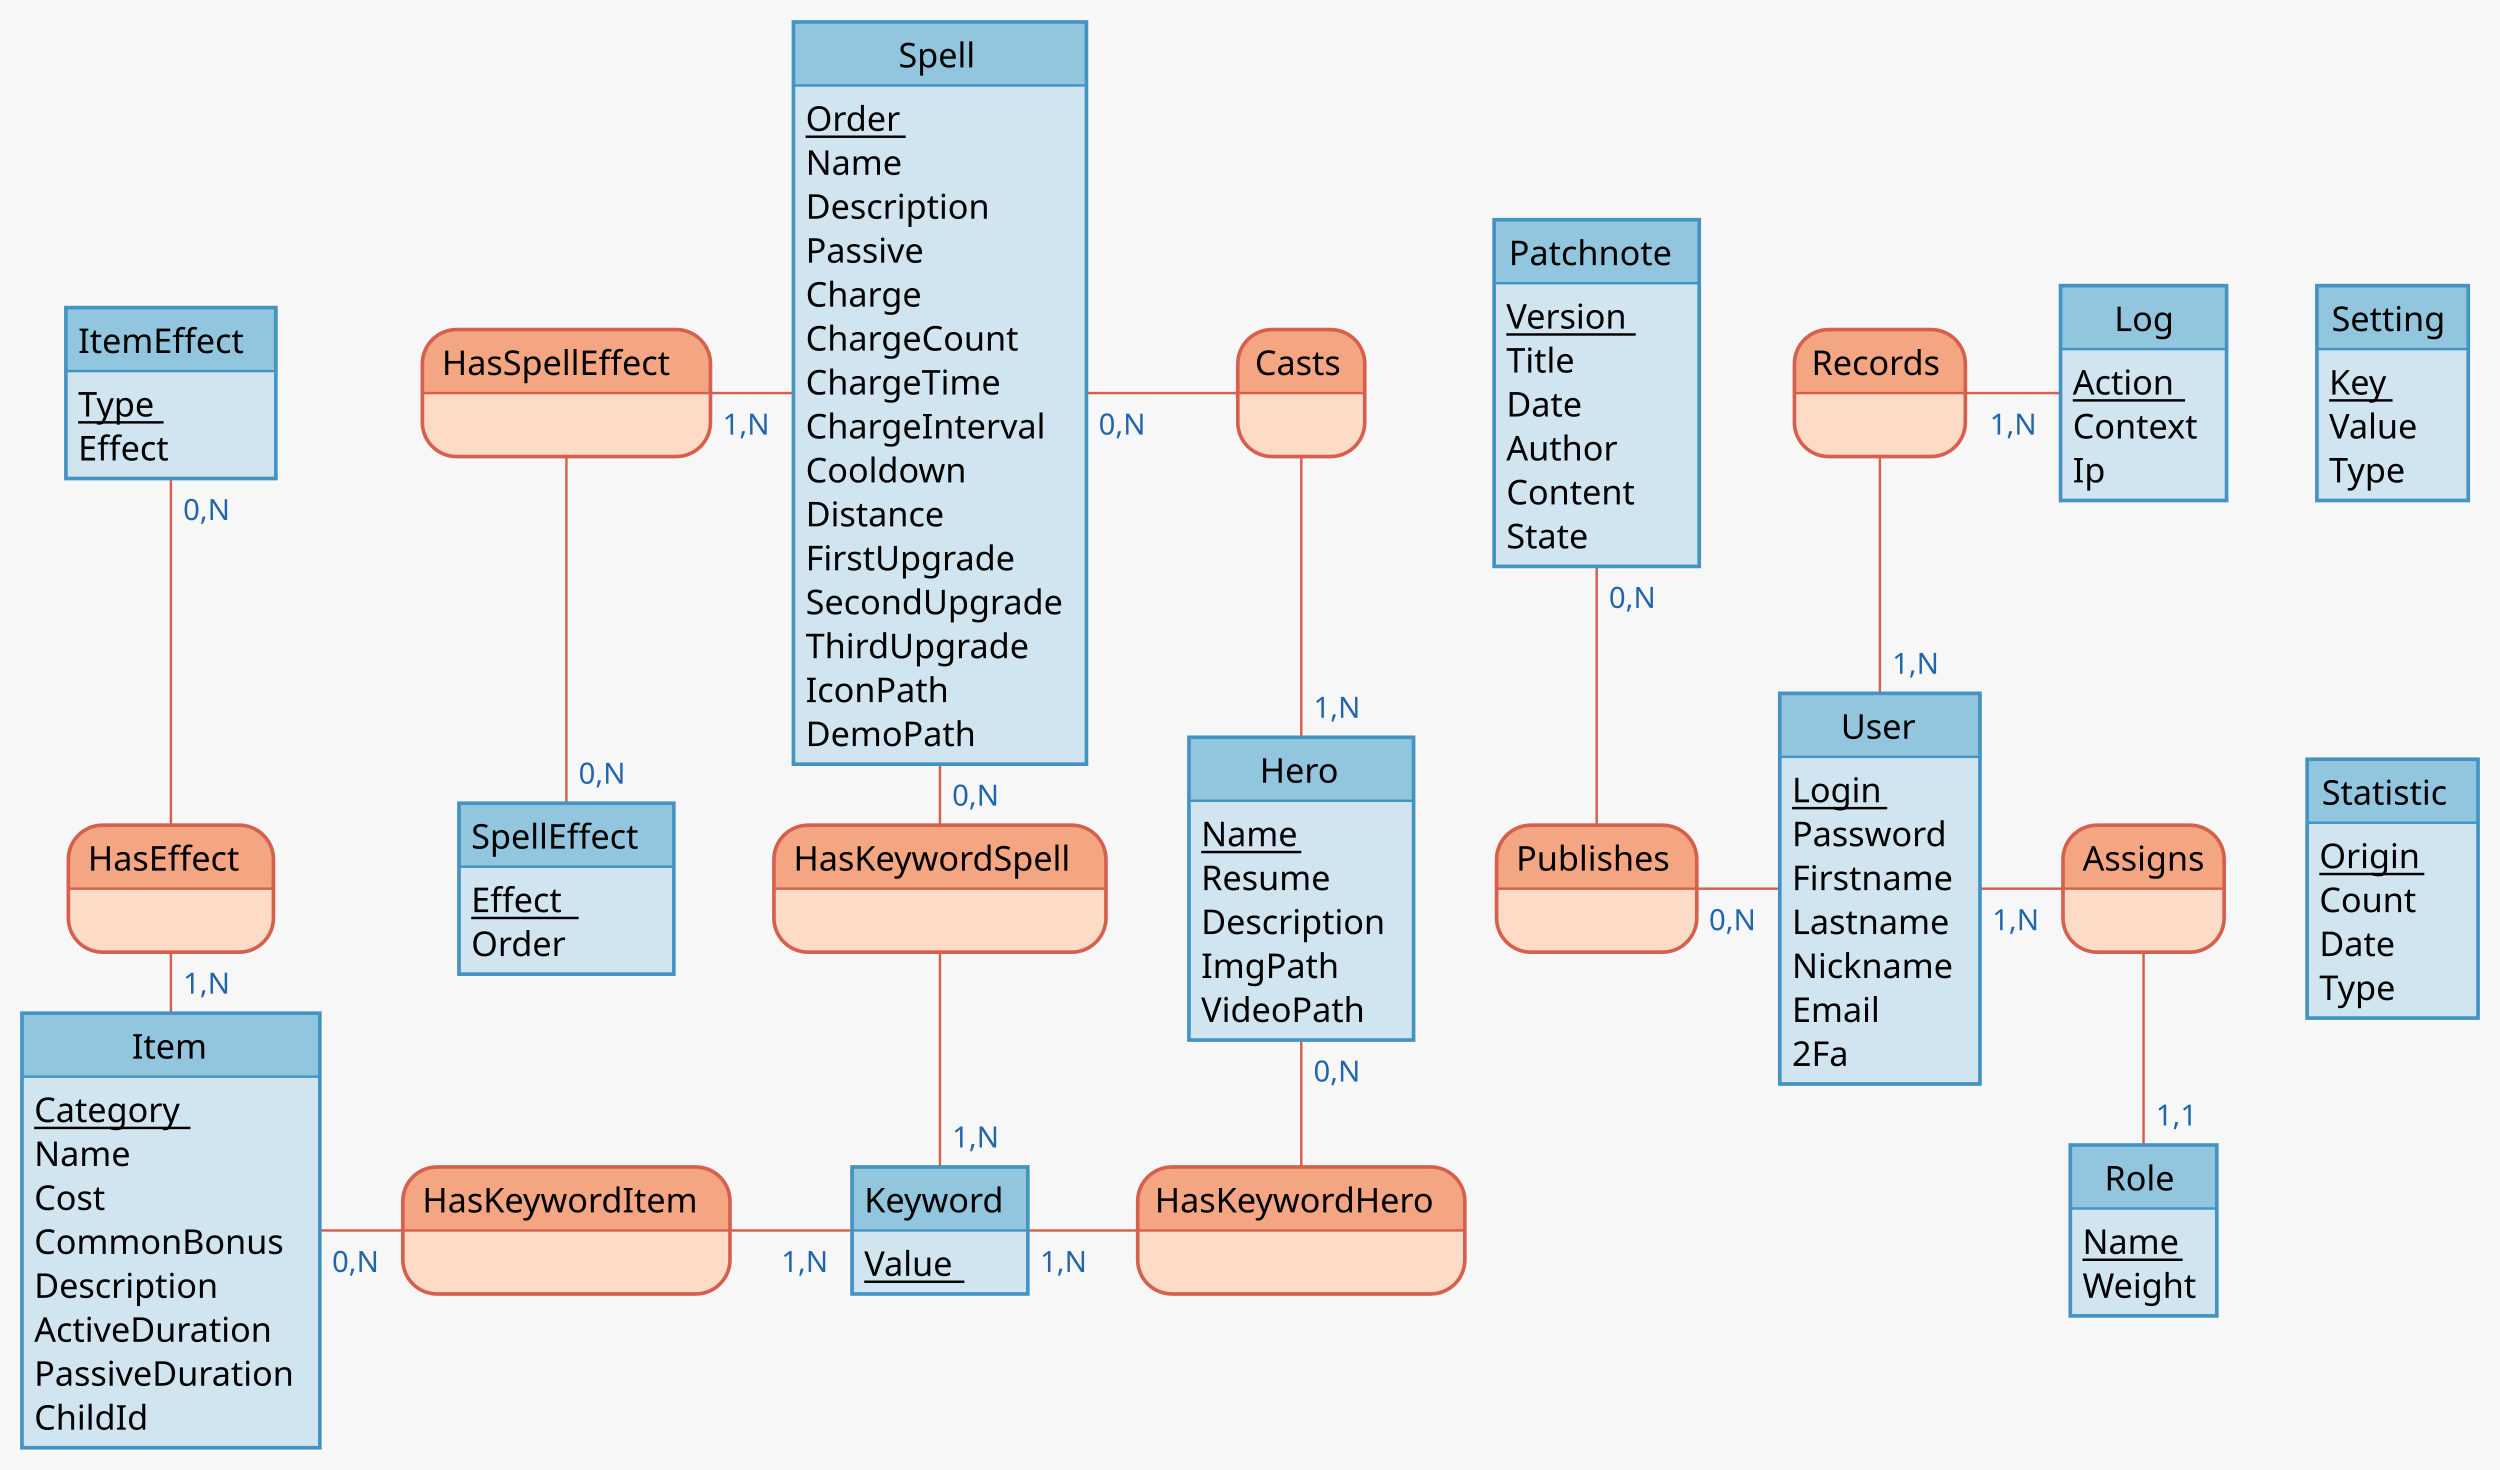
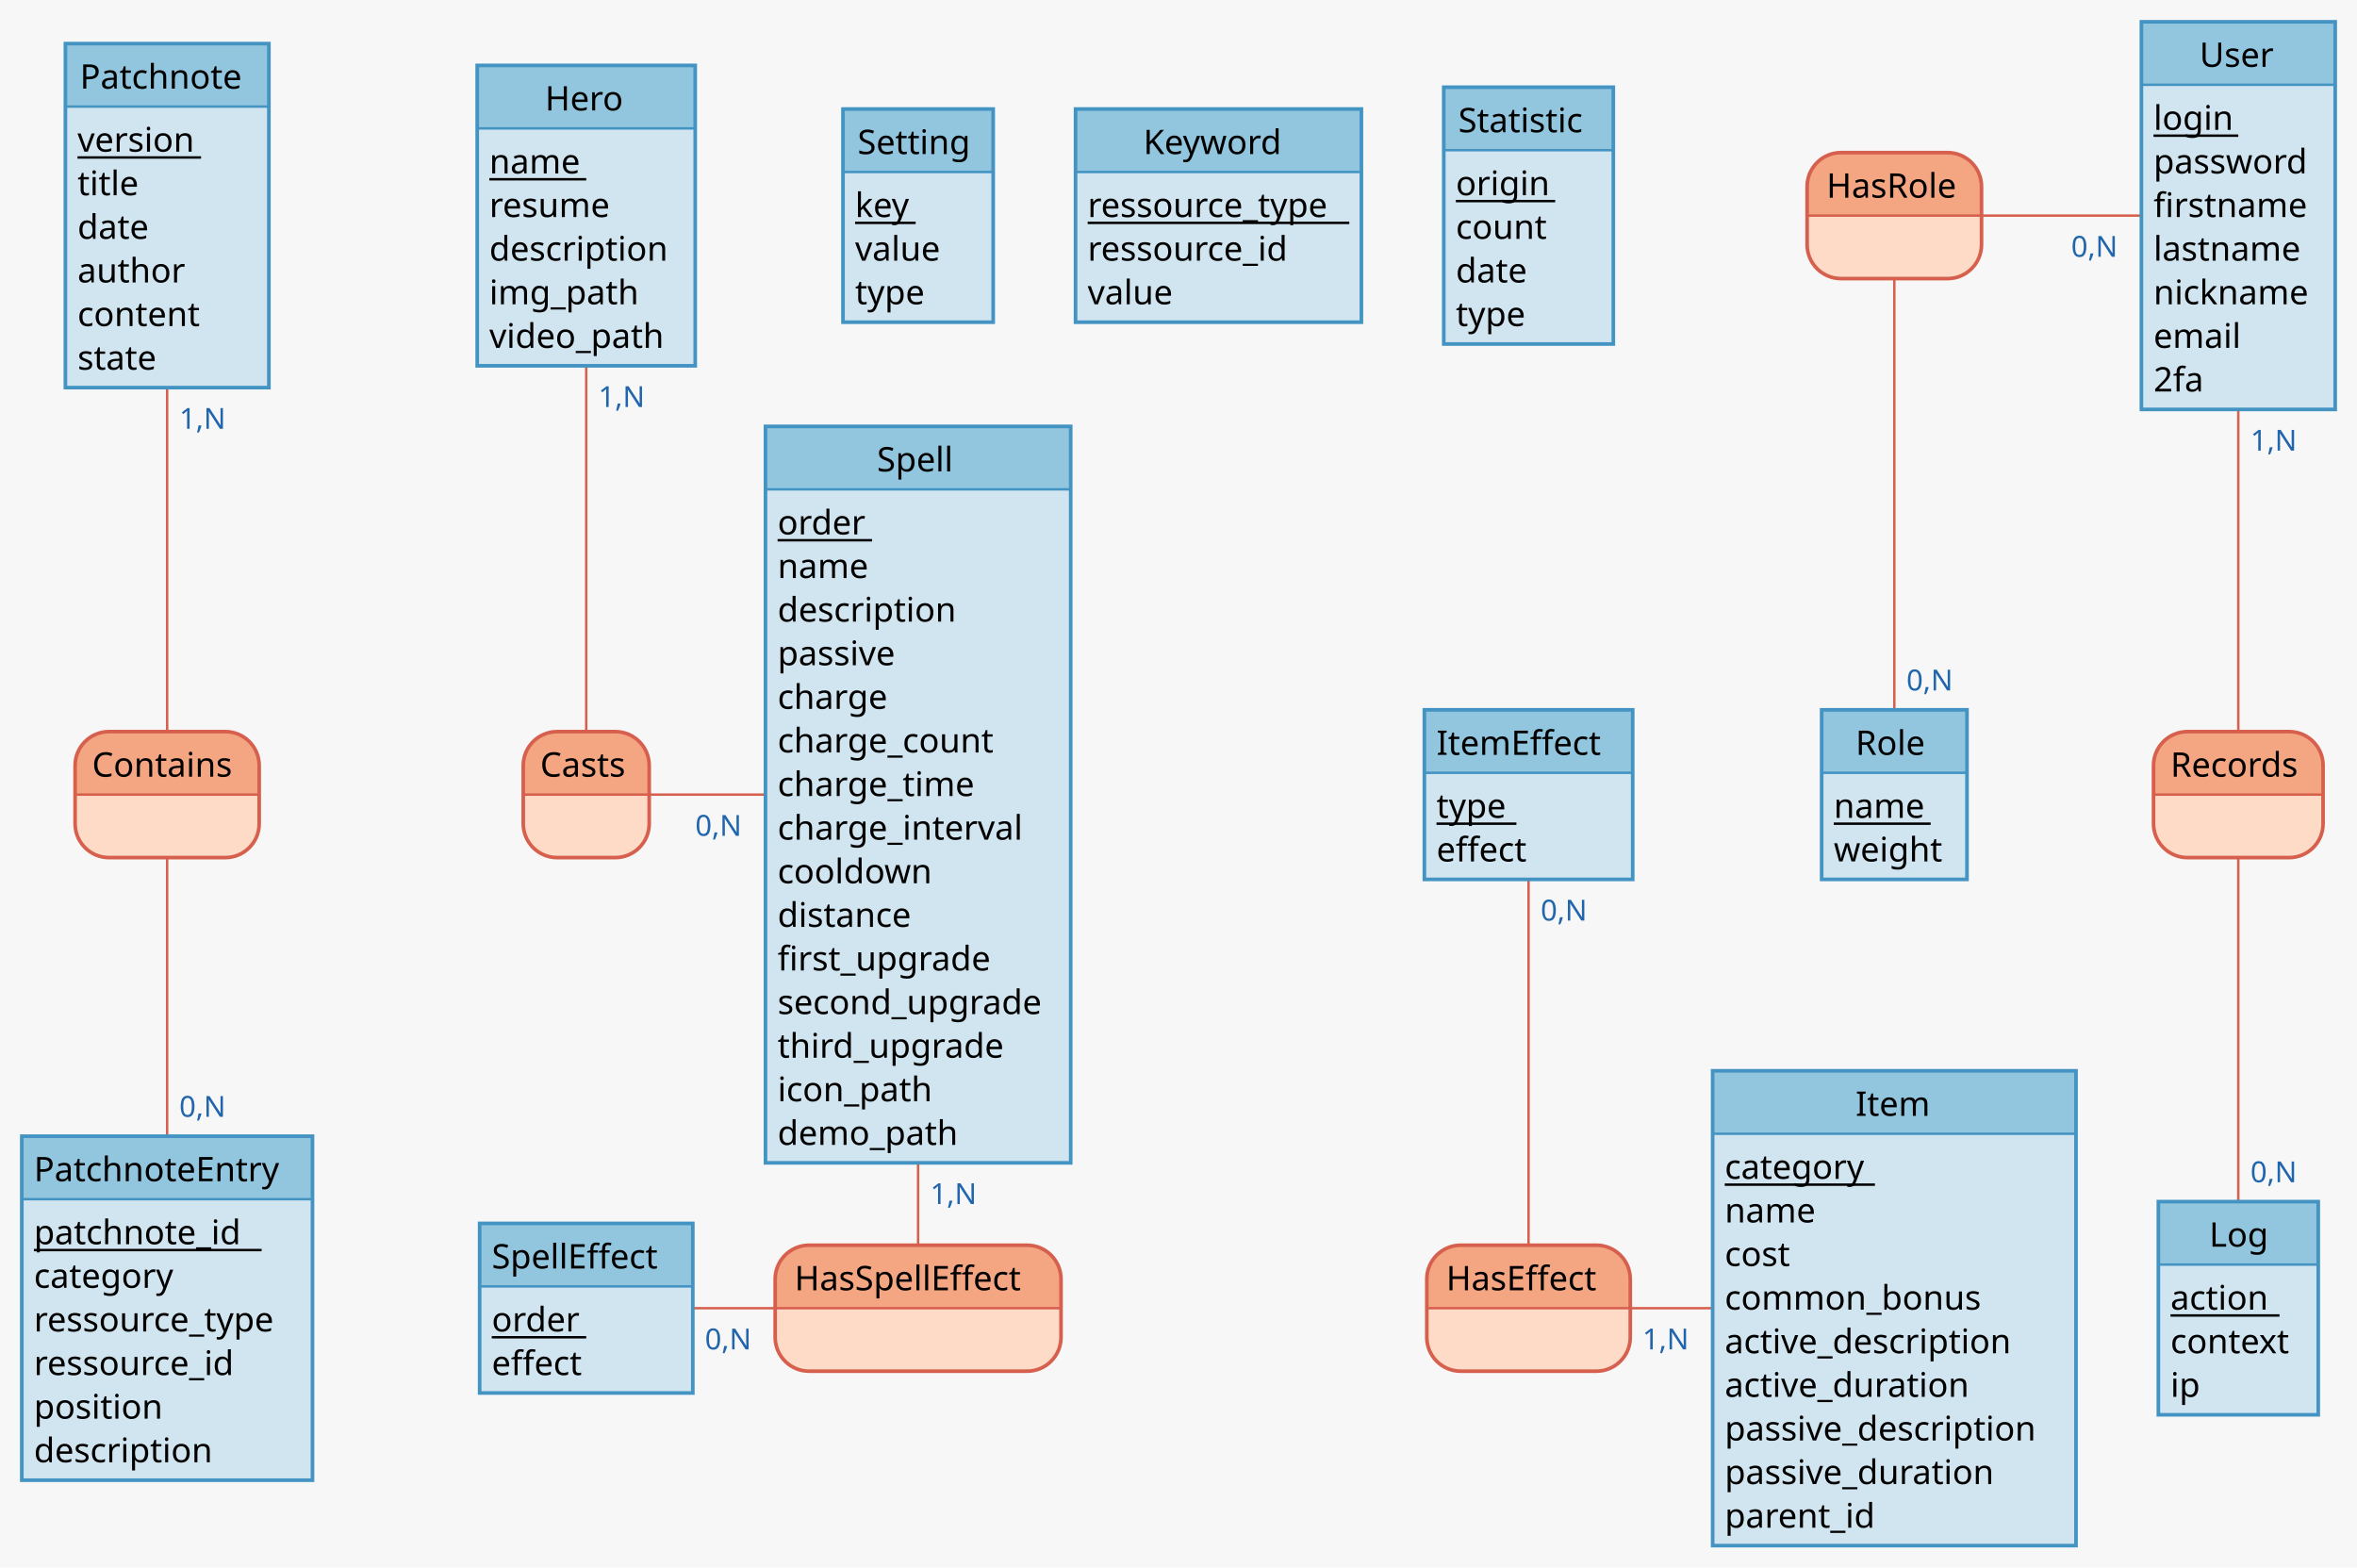
- <svg xmlns="http://www.w3.org/2000/svg" width="1024" height="602" viewBox="0 0 1024 602">
-   <rect x="0" y="0" width="1024" height="602" fill="#f7f7f7" stroke="none" stroke-width="0" />
-   <g>
-     <line x1="385" y1="161" x2="232" y2="161" stroke="#d6604d" stroke-width="1" />
-     <line x1="232" y1="364" x2="232" y2="161" stroke="#d6604d" stroke-width="1" />
-     <g>
-       <path d="M277 135 a14 14 90 0 1 14 14 V161 h-118 V149 a14 14 90 0 1 14 -14" fill="#f4a582" stroke="#f4a582" stroke-width="0" />
-       <path d="M291 161 v12 a14 14 90 0 1 -14 14 H187 a14 14 90 0 1 -14 -14 V161 H118" fill="#fddbc7" stroke="#fddbc7" stroke-width="0" />
-       <rect x="173" y="135" width="118" height="52" fill="none" rx="14" stroke="#d6604d" stroke-width="1.5" />
-       <line x1="173" y1="161" x2="291" y2="161" stroke="#d6604d" stroke-width="1" />
-       <text x="181" y="153.6" fill="#000000" font-family="Trebuchet MS" font-size="14">HasSpellEffect</text>
-     </g>
-     <text x="296" y="178" fill="#2166ac" font-family="Verdana" font-size="12">1,N</text>
-     <text x="237" y="321" fill="#2166ac" font-family="Verdana" font-size="12">0,N</text>
-   </g>
-   <g>
-     <line x1="533" y1="364" x2="533" y2="161" stroke="#d6604d" stroke-width="1" />
-     <line x1="385" y1="161" x2="533" y2="161" stroke="#d6604d" stroke-width="1" />
-     <g>
-       <path d="M545 135 a14 14 90 0 1 14 14 V161 h-52 V149 a14 14 90 0 1 14 -14" fill="#f4a582" stroke="#f4a582" stroke-width="0" />
-       <path d="M559 161 v12 a14 14 90 0 1 -14 14 H521 a14 14 90 0 1 -14 -14 V161 H52" fill="#fddbc7" stroke="#fddbc7" stroke-width="0" />
-       <rect x="507" y="135" width="52" height="52" fill="none" rx="14" stroke="#d6604d" stroke-width="1.5" />
-       <line x1="507" y1="161" x2="559" y2="161" stroke="#d6604d" stroke-width="1" />
-       <text x="514" y="153.6" fill="#000000" font-family="Trebuchet MS" font-size="14">Casts</text>
-     </g>
-     <text x="538" y="294" fill="#2166ac" font-family="Verdana" font-size="12">1,N</text>
-     <text x="450" y="178" fill="#2166ac" font-family="Verdana" font-size="12">0,N</text>
-   </g>
-   <g>
-     <line x1="770" y1="364" x2="770" y2="161" stroke="#d6604d" stroke-width="1" />
-     <line x1="878" y1="161" x2="770" y2="161" stroke="#d6604d" stroke-width="1" />
-     <g>
-       <path d="M791 135 a14 14 90 0 1 14 14 V161 h-70 V149 a14 14 90 0 1 14 -14" fill="#f4a582" stroke="#f4a582" stroke-width="0" />
-       <path d="M805 161 v12 a14 14 90 0 1 -14 14 H749 a14 14 90 0 1 -14 -14 V161 H70" fill="#fddbc7" stroke="#fddbc7" stroke-width="0" />
-       <rect x="735" y="135" width="70" height="52" fill="none" rx="14" stroke="#d6604d" stroke-width="1.5" />
-       <line x1="735" y1="161" x2="805" y2="161" stroke="#d6604d" stroke-width="1" />
-       <text x="742" y="153.6" fill="#000000" font-family="Trebuchet MS" font-size="14">Records</text>
-     </g>
-     <text x="775" y="276" fill="#2166ac" font-family="Verdana" font-size="12">1,N</text>
-     <text x="815" y="178" fill="#2166ac" font-family="Verdana" font-size="12">1,N</text>
-   </g>
-   <g>
-     <line x1="70" y1="504" x2="70" y2="364" stroke="#d6604d" stroke-width="1" />
-     <line x1="70" y1="161" x2="70" y2="364" stroke="#d6604d" stroke-width="1" />
-     <g>
-       <path d="M98 338 a14 14 90 0 1 14 14 V364 h-84 V352 a14 14 90 0 1 14 -14" fill="#f4a582" stroke="#f4a582" stroke-width="0" />
-       <path d="M112 364 v12 a14 14 90 0 1 -14 14 H42 a14 14 90 0 1 -14 -14 V364 H84" fill="#fddbc7" stroke="#fddbc7" stroke-width="0" />
-       <rect x="28" y="338" width="84" height="52" fill="none" rx="14" stroke="#d6604d" stroke-width="1.5" />
-       <line x1="28" y1="364" x2="112" y2="364" stroke="#d6604d" stroke-width="1" />
-       <text x="36" y="356.6" fill="#000000" font-family="Trebuchet MS" font-size="14">HasEffect</text>
-     </g>
-     <text x="75" y="407" fill="#2166ac" font-family="Verdana" font-size="12">1,N</text>
-     <text x="75" y="213" fill="#2166ac" font-family="Verdana" font-size="12">0,N</text>
-   </g>
-   <g>
-     <line x1="385" y1="161" x2="385" y2="364" stroke="#d6604d" stroke-width="1" />
-     <line x1="385" y1="504" x2="385" y2="364" stroke="#d6604d" stroke-width="1" />
-     <g>
-       <path d="M439 338 a14 14 90 0 1 14 14 V364 h-136 V352 a14 14 90 0 1 14 -14" fill="#f4a582" stroke="#f4a582" stroke-width="0" />
-       <path d="M453 364 v12 a14 14 90 0 1 -14 14 H331 a14 14 90 0 1 -14 -14 V364 H136" fill="#fddbc7" stroke="#fddbc7" stroke-width="0" />
-       <rect x="317" y="338" width="136" height="52" fill="none" rx="14" stroke="#d6604d" stroke-width="1.5" />
-       <line x1="317" y1="364" x2="453" y2="364" stroke="#d6604d" stroke-width="1" />
-       <text x="325" y="356.6" fill="#000000" font-family="Trebuchet MS" font-size="14">HasKeywordSpell</text>
-     </g>
-     <text x="390" y="330" fill="#2166ac" font-family="Verdana" font-size="12">0,N</text>
-     <text x="390" y="470" fill="#2166ac" font-family="Verdana" font-size="12">1,N</text>
-   </g>
-   <g>
-     <line x1="770" y1="364" x2="654" y2="364" stroke="#d6604d" stroke-width="1" />
-     <line x1="654" y1="161" x2="654" y2="364" stroke="#d6604d" stroke-width="1" />
-     <g>
-       <path d="M681 338 a14 14 90 0 1 14 14 V364 h-82 V352 a14 14 90 0 1 14 -14" fill="#f4a582" stroke="#f4a582" stroke-width="0" />
-       <path d="M695 364 v12 a14 14 90 0 1 -14 14 H627 a14 14 90 0 1 -14 -14 V364 H82" fill="#fddbc7" stroke="#fddbc7" stroke-width="0" />
-       <rect x="613" y="338" width="82" height="52" fill="none" rx="14" stroke="#d6604d" stroke-width="1.5" />
-       <line x1="613" y1="364" x2="695" y2="364" stroke="#d6604d" stroke-width="1" />
-       <text x="621" y="356.6" fill="#000000" font-family="Trebuchet MS" font-size="14">Publishes</text>
-     </g>
-     <text x="700" y="381" fill="#2166ac" font-family="Verdana" font-size="12">0,N</text>
-     <text x="659" y="249" fill="#2166ac" font-family="Verdana" font-size="12">0,N</text>
-   </g>
-   <g>
-     <line x1="770" y1="364" x2="878" y2="364" stroke="#d6604d" stroke-width="1" />
-     <line x1="878" y1="504" x2="878" y2="364" stroke="#d6604d" stroke-width="1" />
-     <g>
-       <path d="M897 338 a14 14 90 0 1 14 14 V364 h-66 V352 a14 14 90 0 1 14 -14" fill="#f4a582" stroke="#f4a582" stroke-width="0" />
-       <path d="M911 364 v12 a14 14 90 0 1 -14 14 H859 a14 14 90 0 1 -14 -14 V364 H66" fill="#fddbc7" stroke="#fddbc7" stroke-width="0" />
-       <rect x="845" y="338" width="66" height="52" fill="none" rx="14" stroke="#d6604d" stroke-width="1.5" />
-       <line x1="845" y1="364" x2="911" y2="364" stroke="#d6604d" stroke-width="1" />
-       <text x="853" y="356.6" fill="#000000" font-family="Trebuchet MS" font-size="14">Assigns</text>
-     </g>
-     <text x="816" y="381" fill="#2166ac" font-family="Verdana" font-size="12">1,N</text>
-     <text x="883" y="461" fill="#2166ac" font-family="Verdana" font-size="12">1,1</text>
-   </g>
-   <g>
-     <line x1="70" y1="504" x2="232" y2="504" stroke="#d6604d" stroke-width="1" />
-     <line x1="385" y1="504" x2="232" y2="504" stroke="#d6604d" stroke-width="1" />
-     <g>
-       <path d="M285 478 a14 14 90 0 1 14 14 V504 h-134 V492 a14 14 90 0 1 14 -14" fill="#f4a582" stroke="#f4a582" stroke-width="0" />
-       <path d="M299 504 v12 a14 14 90 0 1 -14 14 H179 a14 14 90 0 1 -14 -14 V504 H134" fill="#fddbc7" stroke="#fddbc7" stroke-width="0" />
-       <rect x="165" y="478" width="134" height="52" fill="none" rx="14" stroke="#d6604d" stroke-width="1.5" />
-       <line x1="165" y1="504" x2="299" y2="504" stroke="#d6604d" stroke-width="1" />
-       <text x="173" y="496.6" fill="#000000" font-family="Trebuchet MS" font-size="14">HasKeywordItem</text>
-     </g>
-     <text x="136" y="521" fill="#2166ac" font-family="Verdana" font-size="12">0,N</text>
-     <text x="320" y="521" fill="#2166ac" font-family="Verdana" font-size="12">1,N</text>
-   </g>
-   <g>
-     <line x1="533" y1="364" x2="533" y2="504" stroke="#d6604d" stroke-width="1" />
-     <line x1="385" y1="504" x2="533" y2="504" stroke="#d6604d" stroke-width="1" />
-     <g>
-       <path d="M586 478 a14 14 90 0 1 14 14 V504 h-134 V492 a14 14 90 0 1 14 -14" fill="#f4a582" stroke="#f4a582" stroke-width="0" />
-       <path d="M600 504 v12 a14 14 90 0 1 -14 14 H480 a14 14 90 0 1 -14 -14 V504 H134" fill="#fddbc7" stroke="#fddbc7" stroke-width="0" />
-       <rect x="466" y="478" width="134" height="52" fill="none" rx="14" stroke="#d6604d" stroke-width="1.5" />
-       <line x1="466" y1="504" x2="600" y2="504" stroke="#d6604d" stroke-width="1" />
-       <text x="473" y="496.6" fill="#000000" font-family="Trebuchet MS" font-size="14">HasKeywordHero</text>
-     </g>
-     <text x="538" y="443" fill="#2166ac" font-family="Verdana" font-size="12">0,N</text>
-     <text x="426" y="521" fill="#2166ac" font-family="Verdana" font-size="12">1,N</text>
-   </g>
-   <g>
-     <g>
-       <rect x="27" y="126" width="86" height="26" fill="#92c5de" stroke="none" stroke-width="0" opacity="1" />
-       <rect x="27" y="152" width="86" height="44" fill="#d1e5f0" stroke="none" stroke-width="0" opacity="1" />
-       <rect x="27" y="126" width="86" height="70" fill="none" stroke="#4393c3" stroke-width="1.5" opacity="1" />
-       <line x1="27" y1="152" x2="113" y2="152" stroke="#4393c3" stroke-width="1" />
-     </g>
-     <text x="32" y="144.6" fill="#000000" font-family="Trebuchet MS" font-size="14">ItemEffect</text>
-     <text x="32" y="170.6" fill="#000000" font-family="Trebuchet MS" font-size="14">Type</text>
-     <line x1="32" y1="173" x2="67" y2="173" stroke="#000000" stroke-width="1" />
-     <text x="32" y="188.6" fill="#000000" font-family="Trebuchet MS" font-size="14">Effect</text>
-   </g>
-   <g>
-     <g>
-       <rect x="325" y="9" width="120" height="26" fill="#92c5de" stroke="none" stroke-width="0" opacity="1" />
-       <rect x="325" y="35" width="120" height="278" fill="#d1e5f0" stroke="none" stroke-width="0" opacity="1" />
-       <rect x="325" y="9" width="120" height="304" fill="none" stroke="#4393c3" stroke-width="1.5" opacity="1" />
-       <line x1="325" y1="35" x2="445" y2="35" stroke="#4393c3" stroke-width="1" />
-     </g>
-     <text x="368" y="27.6" fill="#000000" font-family="Trebuchet MS" font-size="14">Spell</text>
-     <text x="330" y="53.6" fill="#000000" font-family="Trebuchet MS" font-size="14">Order</text>
-     <line x1="330" y1="56" x2="371" y2="56" stroke="#000000" stroke-width="1" />
-     <text x="330" y="71.6" fill="#000000" font-family="Trebuchet MS" font-size="14">Name</text>
-     <text x="330" y="89.6" fill="#000000" font-family="Trebuchet MS" font-size="14">Description</text>
-     <text x="330" y="107.6" fill="#000000" font-family="Trebuchet MS" font-size="14">Passive</text>
-     <text x="330" y="125.6" fill="#000000" font-family="Trebuchet MS" font-size="14">Charge</text>
-     <text x="330" y="143.6" fill="#000000" font-family="Trebuchet MS" font-size="14">ChargeCount</text>
-     <text x="330" y="161.6" fill="#000000" font-family="Trebuchet MS" font-size="14">ChargeTime</text>
-     <text x="330" y="179.6" fill="#000000" font-family="Trebuchet MS" font-size="14">ChargeInterval</text>
-     <text x="330" y="197.6" fill="#000000" font-family="Trebuchet MS" font-size="14">Cooldown</text>
-     <text x="330" y="215.6" fill="#000000" font-family="Trebuchet MS" font-size="14">Distance</text>
-     <text x="330" y="233.6" fill="#000000" font-family="Trebuchet MS" font-size="14">FirstUpgrade</text>
-     <text x="330" y="251.6" fill="#000000" font-family="Trebuchet MS" font-size="14">SecondUpgrade</text>
-     <text x="330" y="269.6" fill="#000000" font-family="Trebuchet MS" font-size="14">ThirdUpgrade</text>
-     <text x="330" y="287.6" fill="#000000" font-family="Trebuchet MS" font-size="14">IconPath</text>
-     <text x="330" y="305.6" fill="#000000" font-family="Trebuchet MS" font-size="14">DemoPath</text>
-   </g>
-   <g>
-     <g>
-       <rect x="612" y="90" width="84" height="26" fill="#92c5de" stroke="none" stroke-width="0" opacity="1" />
-       <rect x="612" y="116" width="84" height="116" fill="#d1e5f0" stroke="none" stroke-width="0" opacity="1" />
-       <rect x="612" y="90" width="84" height="142" fill="none" stroke="#4393c3" stroke-width="1.5" opacity="1" />
-       <line x1="612" y1="116" x2="696" y2="116" stroke="#4393c3" stroke-width="1" />
-     </g>
-     <text x="618" y="108.6" fill="#000000" font-family="Trebuchet MS" font-size="14">Patchnote</text>
-     <text x="617" y="134.6" fill="#000000" font-family="Trebuchet MS" font-size="14">Version</text>
-     <line x1="617" y1="137" x2="670" y2="137" stroke="#000000" stroke-width="1" />
-     <text x="617" y="152.6" fill="#000000" font-family="Trebuchet MS" font-size="14">Title</text>
-     <text x="617" y="170.6" fill="#000000" font-family="Trebuchet MS" font-size="14">Date</text>
-     <text x="617" y="188.6" fill="#000000" font-family="Trebuchet MS" font-size="14">Author</text>
-     <text x="617" y="206.6" fill="#000000" font-family="Trebuchet MS" font-size="14">Content</text>
-     <text x="617" y="224.6" fill="#000000" font-family="Trebuchet MS" font-size="14">State</text>
-   </g>
-   <g>
-     <g>
-       <rect x="844" y="117" width="68" height="26" fill="#92c5de" stroke="none" stroke-width="0" opacity="1" />
-       <rect x="844" y="143" width="68" height="62" fill="#d1e5f0" stroke="none" stroke-width="0" opacity="1" />
-       <rect x="844" y="117" width="68" height="88" fill="none" stroke="#4393c3" stroke-width="1.5" opacity="1" />
-       <line x1="844" y1="143" x2="912" y2="143" stroke="#4393c3" stroke-width="1" />
-     </g>
-     <text x="866" y="135.6" fill="#000000" font-family="Trebuchet MS" font-size="14">Log</text>
-     <text x="849" y="161.6" fill="#000000" font-family="Trebuchet MS" font-size="14">Action</text>
-     <line x1="849" y1="164" x2="895" y2="164" stroke="#000000" stroke-width="1" />
-     <text x="849" y="179.6" fill="#000000" font-family="Trebuchet MS" font-size="14">Context</text>
-     <text x="849" y="197.6" fill="#000000" font-family="Trebuchet MS" font-size="14">Ip</text>
-   </g>
-   <g>
-     <g>
-       <rect x="949" y="117" width="62" height="26" fill="#92c5de" stroke="none" stroke-width="0" opacity="1" />
-       <rect x="949" y="143" width="62" height="62" fill="#d1e5f0" stroke="none" stroke-width="0" opacity="1" />
-       <rect x="949" y="117" width="62" height="88" fill="none" stroke="#4393c3" stroke-width="1.5" opacity="1" />
-       <line x1="949" y1="143" x2="1011" y2="143" stroke="#4393c3" stroke-width="1" />
-     </g>
-     <text x="955" y="135.6" fill="#000000" font-family="Trebuchet MS" font-size="14">Setting</text>
-     <text x="954" y="161.6" fill="#000000" font-family="Trebuchet MS" font-size="14">Key</text>
-     <line x1="954" y1="164" x2="980" y2="164" stroke="#000000" stroke-width="1" />
-     <text x="954" y="179.6" fill="#000000" font-family="Trebuchet MS" font-size="14">Value</text>
-     <text x="954" y="197.6" fill="#000000" font-family="Trebuchet MS" font-size="14">Type</text>
-   </g>
-   <g>
-     <g>
-       <rect x="188" y="329" width="88" height="26" fill="#92c5de" stroke="none" stroke-width="0" opacity="1" />
-       <rect x="188" y="355" width="88" height="44" fill="#d1e5f0" stroke="none" stroke-width="0" opacity="1" />
-       <rect x="188" y="329" width="88" height="70" fill="none" stroke="#4393c3" stroke-width="1.5" opacity="1" />
-       <line x1="188" y1="355" x2="276" y2="355" stroke="#4393c3" stroke-width="1" />
-     </g>
-     <text x="193" y="347.6" fill="#000000" font-family="Trebuchet MS" font-size="14">SpellEffect</text>
-     <text x="193" y="373.6" fill="#000000" font-family="Trebuchet MS" font-size="14">Effect</text>
-     <line x1="193" y1="376" x2="237" y2="376" stroke="#000000" stroke-width="1" />
-     <text x="193" y="391.6" fill="#000000" font-family="Trebuchet MS" font-size="14">Order</text>
-   </g>
-   <g>
-     <g>
-       <rect x="487" y="302" width="92" height="26" fill="#92c5de" stroke="none" stroke-width="0" opacity="1" />
-       <rect x="487" y="328" width="92" height="98" fill="#d1e5f0" stroke="none" stroke-width="0" opacity="1" />
-       <rect x="487" y="302" width="92" height="124" fill="none" stroke="#4393c3" stroke-width="1.5" opacity="1" />
-       <line x1="487" y1="328" x2="579" y2="328" stroke="#4393c3" stroke-width="1" />
-     </g>
-     <text x="516" y="320.6" fill="#000000" font-family="Trebuchet MS" font-size="14">Hero</text>
-     <text x="492" y="346.6" fill="#000000" font-family="Trebuchet MS" font-size="14">Name</text>
-     <line x1="492" y1="349" x2="533" y2="349" stroke="#000000" stroke-width="1" />
-     <text x="492" y="364.6" fill="#000000" font-family="Trebuchet MS" font-size="14">Resume</text>
-     <text x="492" y="382.6" fill="#000000" font-family="Trebuchet MS" font-size="14">Description</text>
-     <text x="492" y="400.6" fill="#000000" font-family="Trebuchet MS" font-size="14">ImgPath</text>
-     <text x="492" y="418.6" fill="#000000" font-family="Trebuchet MS" font-size="14">VideoPath</text>
-   </g>
-   <g>
-     <g>
-       <rect x="729" y="284" width="82" height="26" fill="#92c5de" stroke="none" stroke-width="0" opacity="1" />
-       <rect x="729" y="310" width="82" height="134" fill="#d1e5f0" stroke="none" stroke-width="0" opacity="1" />
-       <rect x="729" y="284" width="82" height="160" fill="none" stroke="#4393c3" stroke-width="1.5" opacity="1" />
-       <line x1="729" y1="310" x2="811" y2="310" stroke="#4393c3" stroke-width="1" />
-     </g>
-     <text x="754" y="302.6" fill="#000000" font-family="Trebuchet MS" font-size="14">User</text>
-     <text x="734" y="328.6" fill="#000000" font-family="Trebuchet MS" font-size="14">Login</text>
-     <line x1="734" y1="331" x2="773" y2="331" stroke="#000000" stroke-width="1" />
-     <text x="734" y="346.6" fill="#000000" font-family="Trebuchet MS" font-size="14">Password</text>
-     <text x="734" y="364.6" fill="#000000" font-family="Trebuchet MS" font-size="14">Firstname</text>
-     <text x="734" y="382.6" fill="#000000" font-family="Trebuchet MS" font-size="14">Lastname</text>
-     <text x="734" y="400.6" fill="#000000" font-family="Trebuchet MS" font-size="14">Nickname</text>
-     <text x="734" y="418.6" fill="#000000" font-family="Trebuchet MS" font-size="14">Email</text>
-     <text x="734" y="436.6" fill="#000000" font-family="Trebuchet MS" font-size="14">2Fa</text>
-   </g>
-   <g>
-     <g>
-       <rect x="945" y="311" width="70" height="26" fill="#92c5de" stroke="none" stroke-width="0" opacity="1" />
-       <rect x="945" y="337" width="70" height="80" fill="#d1e5f0" stroke="none" stroke-width="0" opacity="1" />
-       <rect x="945" y="311" width="70" height="106" fill="none" stroke="#4393c3" stroke-width="1.5" opacity="1" />
-       <line x1="945" y1="337" x2="1015" y2="337" stroke="#4393c3" stroke-width="1" />
-     </g>
-     <text x="951" y="329.6" fill="#000000" font-family="Trebuchet MS" font-size="14">Statistic</text>
-     <text x="950" y="355.6" fill="#000000" font-family="Trebuchet MS" font-size="14">Origin</text>
-     <line x1="950" y1="358" x2="993" y2="358" stroke="#000000" stroke-width="1" />
-     <text x="950" y="373.6" fill="#000000" font-family="Trebuchet MS" font-size="14">Count</text>
-     <text x="950" y="391.6" fill="#000000" font-family="Trebuchet MS" font-size="14">Date</text>
-     <text x="950" y="409.6" fill="#000000" font-family="Trebuchet MS" font-size="14">Type</text>
-   </g>
-   <g>
-     <g>
-       <rect x="9" y="415" width="122" height="26" fill="#92c5de" stroke="none" stroke-width="0" opacity="1" />
-       <rect x="9" y="441" width="122" height="152" fill="#d1e5f0" stroke="none" stroke-width="0" opacity="1" />
-       <rect x="9" y="415" width="122" height="178" fill="none" stroke="#4393c3" stroke-width="1.5" opacity="1" />
-       <line x1="9" y1="441" x2="131" y2="441" stroke="#4393c3" stroke-width="1" />
-     </g>
-     <text x="54" y="433.6" fill="#000000" font-family="Trebuchet MS" font-size="14">Item</text>
-     <text x="14" y="459.6" fill="#000000" font-family="Trebuchet MS" font-size="14">Category</text>
-     <line x1="14" y1="462" x2="78" y2="462" stroke="#000000" stroke-width="1" />
-     <text x="14" y="477.6" fill="#000000" font-family="Trebuchet MS" font-size="14">Name</text>
-     <text x="14" y="495.6" fill="#000000" font-family="Trebuchet MS" font-size="14">Cost</text>
-     <text x="14" y="513.6" fill="#000000" font-family="Trebuchet MS" font-size="14">CommonBonus</text>
-     <text x="14" y="531.6" fill="#000000" font-family="Trebuchet MS" font-size="14">Description</text>
-     <text x="14" y="549.6" fill="#000000" font-family="Trebuchet MS" font-size="14">ActiveDuration</text>
-     <text x="14" y="567.6" fill="#000000" font-family="Trebuchet MS" font-size="14">PassiveDuration</text>
-     <text x="14" y="585.6" fill="#000000" font-family="Trebuchet MS" font-size="14">ChildId</text>
-   </g>
-   <g>
-     <g>
-       <rect x="349" y="478" width="72" height="26" fill="#92c5de" stroke="none" stroke-width="0" opacity="1" />
-       <rect x="349" y="504" width="72" height="26" fill="#d1e5f0" stroke="none" stroke-width="0" opacity="1" />
-       <rect x="349" y="478" width="72" height="52" fill="none" stroke="#4393c3" stroke-width="1.5" opacity="1" />
-       <line x1="349" y1="504" x2="421" y2="504" stroke="#4393c3" stroke-width="1" />
-     </g>
-     <text x="354" y="496.6" fill="#000000" font-family="Trebuchet MS" font-size="14">Keyword</text>
-     <text x="354" y="522.6" fill="#000000" font-family="Trebuchet MS" font-size="14">Value</text>
-     <line x1="354" y1="525" x2="395" y2="525" stroke="#000000" stroke-width="1" />
-   </g>
-   <g>
-     <g>
-       <rect x="848" y="469" width="60" height="26" fill="#92c5de" stroke="none" stroke-width="0" opacity="1" />
-       <rect x="848" y="495" width="60" height="44" fill="#d1e5f0" stroke="none" stroke-width="0" opacity="1" />
-       <rect x="848" y="469" width="60" height="70" fill="none" stroke="#4393c3" stroke-width="1.5" opacity="1" />
-       <line x1="848" y1="495" x2="908" y2="495" stroke="#4393c3" stroke-width="1" />
-     </g>
-     <text x="862" y="487.6" fill="#000000" font-family="Trebuchet MS" font-size="14">Role</text>
-     <text x="853" y="513.6" fill="#000000" font-family="Trebuchet MS" font-size="14">Name</text>
-     <line x1="853" y1="516" x2="894" y2="516" stroke="#000000" stroke-width="1" />
-     <text x="853" y="531.6" fill="#000000" font-family="Trebuchet MS" font-size="14">Weight</text>
+ <svg xmlns="http://www.w3.org/2000/svg" width="973" height="647" viewBox="0 0 973 647">
+   <rect x="0" y="0" width="973" height="647" fill="#f7f7f7" stroke="none" stroke-width="0" />
+   <g>
+     <line x1="924" y1="89" x2="782" y2="89" stroke="#d6604d" stroke-width="1" />
+     <line x1="782" y1="328" x2="782" y2="89" stroke="#d6604d" stroke-width="1" />
+     <g>
+       <path d="M804 63 a14 14 90 0 1 14 14 V89 h-72 V77 a14 14 90 0 1 14 -14" fill="#f4a582" stroke="#f4a582" stroke-width="0" />
+       <path d="M818 89 v12 a14 14 90 0 1 -14 14 H760 a14 14 90 0 1 -14 -14 V89 H72" fill="#fddbc7" stroke="#fddbc7" stroke-width="0" />
+       <rect x="746" y="63" width="72" height="52" fill="none" rx="14" stroke="#d6604d" stroke-width="1.5" />
+       <line x1="746" y1="89" x2="818" y2="89" stroke="#d6604d" stroke-width="1" />
+       <text x="754" y="81.6" fill="#000000" font-family="Trebuchet MS" font-size="14">HasRole</text>
+     </g>
+     <text x="855" y="106" fill="#2166ac" font-family="Verdana" font-size="12">0,N</text>
+     <text x="787" y="285" fill="#2166ac" font-family="Verdana" font-size="12">0,N</text>
+   </g>
+   <g>
+     <line x1="69" y1="89" x2="69" y2="328" stroke="#d6604d" stroke-width="1" />
+     <line x1="69" y1="540" x2="69" y2="328" stroke="#d6604d" stroke-width="1" />
+     <g>
+       <path d="M93 302 a14 14 90 0 1 14 14 V328 h-76 V316 a14 14 90 0 1 14 -14" fill="#f4a582" stroke="#f4a582" stroke-width="0" />
+       <path d="M107 328 v12 a14 14 90 0 1 -14 14 H45 a14 14 90 0 1 -14 -14 V328 H76" fill="#fddbc7" stroke="#fddbc7" stroke-width="0" />
+       <rect x="31" y="302" width="76" height="52" fill="none" rx="14" stroke="#d6604d" stroke-width="1.5" />
+       <line x1="31" y1="328" x2="107" y2="328" stroke="#d6604d" stroke-width="1" />
+       <text x="38" y="320.6" fill="#000000" font-family="Trebuchet MS" font-size="14">Contains</text>
+     </g>
+     <text x="74" y="177" fill="#2166ac" font-family="Verdana" font-size="12">1,N</text>
+     <text x="74" y="461" fill="#2166ac" font-family="Verdana" font-size="12">0,N</text>
+   </g>
+   <g>
+     <line x1="242" y1="89" x2="242" y2="328" stroke="#d6604d" stroke-width="1" />
+     <line x1="379" y1="328" x2="242" y2="328" stroke="#d6604d" stroke-width="1" />
+     <g>
+       <path d="M254 302 a14 14 90 0 1 14 14 V328 h-52 V316 a14 14 90 0 1 14 -14" fill="#f4a582" stroke="#f4a582" stroke-width="0" />
+       <path d="M268 328 v12 a14 14 90 0 1 -14 14 H230 a14 14 90 0 1 -14 -14 V328 H52" fill="#fddbc7" stroke="#fddbc7" stroke-width="0" />
+       <rect x="216" y="302" width="52" height="52" fill="none" rx="14" stroke="#d6604d" stroke-width="1.5" />
+       <line x1="216" y1="328" x2="268" y2="328" stroke="#d6604d" stroke-width="1" />
+       <text x="223" y="320.6" fill="#000000" font-family="Trebuchet MS" font-size="14">Casts</text>
+     </g>
+     <text x="247" y="168" fill="#2166ac" font-family="Verdana" font-size="12">1,N</text>
+     <text x="287" y="345" fill="#2166ac" font-family="Verdana" font-size="12">0,N</text>
+   </g>
+   <g>
+     <line x1="924" y1="89" x2="924" y2="328" stroke="#d6604d" stroke-width="1" />
+     <line x1="924" y1="540" x2="924" y2="328" stroke="#d6604d" stroke-width="1" />
+     <g>
+       <path d="M945 302 a14 14 90 0 1 14 14 V328 h-70 V316 a14 14 90 0 1 14 -14" fill="#f4a582" stroke="#f4a582" stroke-width="0" />
+       <path d="M959 328 v12 a14 14 90 0 1 -14 14 H903 a14 14 90 0 1 -14 -14 V328 H70" fill="#fddbc7" stroke="#fddbc7" stroke-width="0" />
+       <rect x="889" y="302" width="70" height="52" fill="none" rx="14" stroke="#d6604d" stroke-width="1.5" />
+       <line x1="889" y1="328" x2="959" y2="328" stroke="#d6604d" stroke-width="1" />
+       <text x="896" y="320.6" fill="#000000" font-family="Trebuchet MS" font-size="14">Records</text>
+     </g>
+     <text x="929" y="186" fill="#2166ac" font-family="Verdana" font-size="12">1,N</text>
+     <text x="929" y="488" fill="#2166ac" font-family="Verdana" font-size="12">0,N</text>
+   </g>
+   <g>
+     <line x1="379" y1="328" x2="379" y2="540" stroke="#d6604d" stroke-width="1" />
+     <line x1="242" y1="540" x2="379" y2="540" stroke="#d6604d" stroke-width="1" />
+     <g>
+       <path d="M424 514 a14 14 90 0 1 14 14 V540 h-118 V528 a14 14 90 0 1 14 -14" fill="#f4a582" stroke="#f4a582" stroke-width="0" />
+       <path d="M438 540 v12 a14 14 90 0 1 -14 14 H334 a14 14 90 0 1 -14 -14 V540 H118" fill="#fddbc7" stroke="#fddbc7" stroke-width="0" />
+       <rect x="320" y="514" width="118" height="52" fill="none" rx="14" stroke="#d6604d" stroke-width="1.5" />
+       <line x1="320" y1="540" x2="438" y2="540" stroke="#d6604d" stroke-width="1" />
+       <text x="328" y="532.6" fill="#000000" font-family="Trebuchet MS" font-size="14">HasSpellEffect</text>
+     </g>
+     <text x="384" y="497" fill="#2166ac" font-family="Verdana" font-size="12">1,N</text>
+     <text x="291" y="557" fill="#2166ac" font-family="Verdana" font-size="12">0,N</text>
+   </g>
+   <g>
+     <line x1="782" y1="540" x2="631" y2="540" stroke="#d6604d" stroke-width="1" />
+     <line x1="631" y1="328" x2="631" y2="540" stroke="#d6604d" stroke-width="1" />
+     <g>
+       <path d="M659 514 a14 14 90 0 1 14 14 V540 h-84 V528 a14 14 90 0 1 14 -14" fill="#f4a582" stroke="#f4a582" stroke-width="0" />
+       <path d="M673 540 v12 a14 14 90 0 1 -14 14 H603 a14 14 90 0 1 -14 -14 V540 H84" fill="#fddbc7" stroke="#fddbc7" stroke-width="0" />
+       <rect x="589" y="514" width="84" height="52" fill="none" rx="14" stroke="#d6604d" stroke-width="1.5" />
+       <line x1="589" y1="540" x2="673" y2="540" stroke="#d6604d" stroke-width="1" />
+       <text x="597" y="532.6" fill="#000000" font-family="Trebuchet MS" font-size="14">HasEffect</text>
+     </g>
+     <text x="678" y="557" fill="#2166ac" font-family="Verdana" font-size="12">1,N</text>
+     <text x="636" y="380" fill="#2166ac" font-family="Verdana" font-size="12">0,N</text>
+   </g>
+   <g>
+     <g>
+       <rect x="27" y="18" width="84" height="26" fill="#92c5de" stroke="none" stroke-width="0" opacity="1" />
+       <rect x="27" y="44" width="84" height="116" fill="#d1e5f0" stroke="none" stroke-width="0" opacity="1" />
+       <rect x="27" y="18" width="84" height="142" fill="none" stroke="#4393c3" stroke-width="1.5" opacity="1" />
+       <line x1="27" y1="44" x2="111" y2="44" stroke="#4393c3" stroke-width="1" />
+     </g>
+     <text x="33" y="36.6" fill="#000000" font-family="Trebuchet MS" font-size="14">Patchnote</text>
+     <text x="32" y="62.6" fill="#000000" font-family="Trebuchet MS" font-size="14">version</text>
+     <line x1="32" y1="65" x2="83" y2="65" stroke="#000000" stroke-width="1" />
+     <text x="32" y="80.6" fill="#000000" font-family="Trebuchet MS" font-size="14">title</text>
+     <text x="32" y="98.6" fill="#000000" font-family="Trebuchet MS" font-size="14">date</text>
+     <text x="32" y="116.6" fill="#000000" font-family="Trebuchet MS" font-size="14">author</text>
+     <text x="32" y="134.6" fill="#000000" font-family="Trebuchet MS" font-size="14">content</text>
+     <text x="32" y="152.6" fill="#000000" font-family="Trebuchet MS" font-size="14">state</text>
+   </g>
+   <g>
+     <g>
+       <rect x="197" y="27" width="90" height="26" fill="#92c5de" stroke="none" stroke-width="0" opacity="1" />
+       <rect x="197" y="53" width="90" height="98" fill="#d1e5f0" stroke="none" stroke-width="0" opacity="1" />
+       <rect x="197" y="27" width="90" height="124" fill="none" stroke="#4393c3" stroke-width="1.5" opacity="1" />
+       <line x1="197" y1="53" x2="287" y2="53" stroke="#4393c3" stroke-width="1" />
+     </g>
+     <text x="225" y="45.6" fill="#000000" font-family="Trebuchet MS" font-size="14">Hero</text>
+     <text x="202" y="71.6" fill="#000000" font-family="Trebuchet MS" font-size="14">name</text>
+     <line x1="202" y1="74" x2="242" y2="74" stroke="#000000" stroke-width="1" />
+     <text x="202" y="89.6" fill="#000000" font-family="Trebuchet MS" font-size="14">resume</text>
+     <text x="202" y="107.6" fill="#000000" font-family="Trebuchet MS" font-size="14">description</text>
+     <text x="202" y="125.6" fill="#000000" font-family="Trebuchet MS" font-size="14">img_path</text>
+     <text x="202" y="143.6" fill="#000000" font-family="Trebuchet MS" font-size="14">video_path</text>
+   </g>
+   <g>
+     <g>
+       <rect x="348" y="45" width="62" height="26" fill="#92c5de" stroke="none" stroke-width="0" opacity="1" />
+       <rect x="348" y="71" width="62" height="62" fill="#d1e5f0" stroke="none" stroke-width="0" opacity="1" />
+       <rect x="348" y="45" width="62" height="88" fill="none" stroke="#4393c3" stroke-width="1.5" opacity="1" />
+       <line x1="348" y1="71" x2="410" y2="71" stroke="#4393c3" stroke-width="1" />
+     </g>
+     <text x="354" y="63.6" fill="#000000" font-family="Trebuchet MS" font-size="14">Setting</text>
+     <text x="353" y="89.6" fill="#000000" font-family="Trebuchet MS" font-size="14">key</text>
+     <line x1="353" y1="92" x2="378" y2="92" stroke="#000000" stroke-width="1" />
+     <text x="353" y="107.6" fill="#000000" font-family="Trebuchet MS" font-size="14">value</text>
+     <text x="353" y="125.6" fill="#000000" font-family="Trebuchet MS" font-size="14">type</text>
+   </g>
+   <g>
+     <g>
+       <rect x="444" y="45" width="118" height="26" fill="#92c5de" stroke="none" stroke-width="0" opacity="1" />
+       <rect x="444" y="71" width="118" height="62" fill="#d1e5f0" stroke="none" stroke-width="0" opacity="1" />
+       <rect x="444" y="45" width="118" height="88" fill="none" stroke="#4393c3" stroke-width="1.5" opacity="1" />
+       <line x1="444" y1="71" x2="562" y2="71" stroke="#4393c3" stroke-width="1" />
+     </g>
+     <text x="472" y="63.6" fill="#000000" font-family="Trebuchet MS" font-size="14">Keyword</text>
+     <text x="449" y="89.6" fill="#000000" font-family="Trebuchet MS" font-size="14">ressource_type</text>
+     <line x1="449" y1="92" x2="557" y2="92" stroke="#000000" stroke-width="1" />
+     <text x="449" y="107.6" fill="#000000" font-family="Trebuchet MS" font-size="14">ressource_id</text>
+     <text x="449" y="125.6" fill="#000000" font-family="Trebuchet MS" font-size="14">value</text>
+   </g>
+   <g>
+     <g>
+       <rect x="596" y="36" width="70" height="26" fill="#92c5de" stroke="none" stroke-width="0" opacity="1" />
+       <rect x="596" y="62" width="70" height="80" fill="#d1e5f0" stroke="none" stroke-width="0" opacity="1" />
+       <rect x="596" y="36" width="70" height="106" fill="none" stroke="#4393c3" stroke-width="1.5" opacity="1" />
+       <line x1="596" y1="62" x2="666" y2="62" stroke="#4393c3" stroke-width="1" />
+     </g>
+     <text x="602" y="54.6" fill="#000000" font-family="Trebuchet MS" font-size="14">Statistic</text>
+     <text x="601" y="80.6" fill="#000000" font-family="Trebuchet MS" font-size="14">origin</text>
+     <line x1="601" y1="83" x2="642" y2="83" stroke="#000000" stroke-width="1" />
+     <text x="601" y="98.6" fill="#000000" font-family="Trebuchet MS" font-size="14">count</text>
+     <text x="601" y="116.6" fill="#000000" font-family="Trebuchet MS" font-size="14">date</text>
+     <text x="601" y="134.6" fill="#000000" font-family="Trebuchet MS" font-size="14">type</text>
+   </g>
+   <g>
+     <g>
+       <rect x="884" y="9" width="80" height="26" fill="#92c5de" stroke="none" stroke-width="0" opacity="1" />
+       <rect x="884" y="35" width="80" height="134" fill="#d1e5f0" stroke="none" stroke-width="0" opacity="1" />
+       <rect x="884" y="9" width="80" height="160" fill="none" stroke="#4393c3" stroke-width="1.5" opacity="1" />
+       <line x1="884" y1="35" x2="964" y2="35" stroke="#4393c3" stroke-width="1" />
+     </g>
+     <text x="908" y="27.6" fill="#000000" font-family="Trebuchet MS" font-size="14">User</text>
+     <text x="889" y="53.6" fill="#000000" font-family="Trebuchet MS" font-size="14">login</text>
+     <line x1="889" y1="56" x2="924" y2="56" stroke="#000000" stroke-width="1" />
+     <text x="889" y="71.6" fill="#000000" font-family="Trebuchet MS" font-size="14">password</text>
+     <text x="889" y="89.6" fill="#000000" font-family="Trebuchet MS" font-size="14">firstname</text>
+     <text x="889" y="107.6" fill="#000000" font-family="Trebuchet MS" font-size="14">lastname</text>
+     <text x="889" y="125.6" fill="#000000" font-family="Trebuchet MS" font-size="14">nickname</text>
+     <text x="889" y="143.6" fill="#000000" font-family="Trebuchet MS" font-size="14">email</text>
+     <text x="889" y="161.6" fill="#000000" font-family="Trebuchet MS" font-size="14">2fa</text>
+   </g>
+   <g>
+     <g>
+       <rect x="316" y="176" width="126" height="26" fill="#92c5de" stroke="none" stroke-width="0" opacity="1" />
+       <rect x="316" y="202" width="126" height="278" fill="#d1e5f0" stroke="none" stroke-width="0" opacity="1" />
+       <rect x="316" y="176" width="126" height="304" fill="none" stroke="#4393c3" stroke-width="1.5" opacity="1" />
+       <line x1="316" y1="202" x2="442" y2="202" stroke="#4393c3" stroke-width="1" />
+     </g>
+     <text x="362" y="194.6" fill="#000000" font-family="Trebuchet MS" font-size="14">Spell</text>
+     <text x="321" y="220.6" fill="#000000" font-family="Trebuchet MS" font-size="14">order</text>
+     <line x1="321" y1="223" x2="360" y2="223" stroke="#000000" stroke-width="1" />
+     <text x="321" y="238.6" fill="#000000" font-family="Trebuchet MS" font-size="14">name</text>
+     <text x="321" y="256.6" fill="#000000" font-family="Trebuchet MS" font-size="14">description</text>
+     <text x="321" y="274.6" fill="#000000" font-family="Trebuchet MS" font-size="14">passive</text>
+     <text x="321" y="292.6" fill="#000000" font-family="Trebuchet MS" font-size="14">charge</text>
+     <text x="321" y="310.6" fill="#000000" font-family="Trebuchet MS" font-size="14">charge_count</text>
+     <text x="321" y="328.6" fill="#000000" font-family="Trebuchet MS" font-size="14">charge_time</text>
+     <text x="321" y="346.6" fill="#000000" font-family="Trebuchet MS" font-size="14">charge_interval</text>
+     <text x="321" y="364.6" fill="#000000" font-family="Trebuchet MS" font-size="14">cooldown</text>
+     <text x="321" y="382.6" fill="#000000" font-family="Trebuchet MS" font-size="14">distance</text>
+     <text x="321" y="400.6" fill="#000000" font-family="Trebuchet MS" font-size="14">first_upgrade</text>
+     <text x="321" y="418.6" fill="#000000" font-family="Trebuchet MS" font-size="14">second_upgrade</text>
+     <text x="321" y="436.6" fill="#000000" font-family="Trebuchet MS" font-size="14">third_upgrade</text>
+     <text x="321" y="454.6" fill="#000000" font-family="Trebuchet MS" font-size="14">icon_path</text>
+     <text x="321" y="472.6" fill="#000000" font-family="Trebuchet MS" font-size="14">demo_path</text>
+   </g>
+   <g>
+     <g>
+       <rect x="588" y="293" width="86" height="26" fill="#92c5de" stroke="none" stroke-width="0" opacity="1" />
+       <rect x="588" y="319" width="86" height="44" fill="#d1e5f0" stroke="none" stroke-width="0" opacity="1" />
+       <rect x="588" y="293" width="86" height="70" fill="none" stroke="#4393c3" stroke-width="1.5" opacity="1" />
+       <line x1="588" y1="319" x2="674" y2="319" stroke="#4393c3" stroke-width="1" />
+     </g>
+     <text x="593" y="311.6" fill="#000000" font-family="Trebuchet MS" font-size="14">ItemEffect</text>
+     <text x="593" y="337.6" fill="#000000" font-family="Trebuchet MS" font-size="14">type</text>
+     <line x1="593" y1="340" x2="626" y2="340" stroke="#000000" stroke-width="1" />
+     <text x="593" y="355.6" fill="#000000" font-family="Trebuchet MS" font-size="14">effect</text>
+   </g>
+   <g>
+     <g>
+       <rect x="752" y="293" width="60" height="26" fill="#92c5de" stroke="none" stroke-width="0" opacity="1" />
+       <rect x="752" y="319" width="60" height="44" fill="#d1e5f0" stroke="none" stroke-width="0" opacity="1" />
+       <rect x="752" y="293" width="60" height="70" fill="none" stroke="#4393c3" stroke-width="1.5" opacity="1" />
+       <line x1="752" y1="319" x2="812" y2="319" stroke="#4393c3" stroke-width="1" />
+     </g>
+     <text x="766" y="311.6" fill="#000000" font-family="Trebuchet MS" font-size="14">Role</text>
+     <text x="757" y="337.6" fill="#000000" font-family="Trebuchet MS" font-size="14">name</text>
+     <line x1="757" y1="340" x2="797" y2="340" stroke="#000000" stroke-width="1" />
+     <text x="757" y="355.6" fill="#000000" font-family="Trebuchet MS" font-size="14">weight</text>
+   </g>
+   <g>
+     <g>
+       <rect x="9" y="469" width="120" height="26" fill="#92c5de" stroke="none" stroke-width="0" opacity="1" />
+       <rect x="9" y="495" width="120" height="116" fill="#d1e5f0" stroke="none" stroke-width="0" opacity="1" />
+       <rect x="9" y="469" width="120" height="142" fill="none" stroke="#4393c3" stroke-width="1.5" opacity="1" />
+       <line x1="9" y1="495" x2="129" y2="495" stroke="#4393c3" stroke-width="1" />
+     </g>
+     <text x="14" y="487.6" fill="#000000" font-family="Trebuchet MS" font-size="14">PatchnoteEntry</text>
+     <text x="14" y="513.6" fill="#000000" font-family="Trebuchet MS" font-size="14">patchnote_id</text>
+     <line x1="14" y1="516" x2="108" y2="516" stroke="#000000" stroke-width="1" />
+     <text x="14" y="531.6" fill="#000000" font-family="Trebuchet MS" font-size="14">category</text>
+     <text x="14" y="549.6" fill="#000000" font-family="Trebuchet MS" font-size="14">ressource_type</text>
+     <text x="14" y="567.6" fill="#000000" font-family="Trebuchet MS" font-size="14">ressource_id</text>
+     <text x="14" y="585.6" fill="#000000" font-family="Trebuchet MS" font-size="14">position</text>
+     <text x="14" y="603.6" fill="#000000" font-family="Trebuchet MS" font-size="14">description</text>
+   </g>
+   <g>
+     <g>
+       <rect x="198" y="505" width="88" height="26" fill="#92c5de" stroke="none" stroke-width="0" opacity="1" />
+       <rect x="198" y="531" width="88" height="44" fill="#d1e5f0" stroke="none" stroke-width="0" opacity="1" />
+       <rect x="198" y="505" width="88" height="70" fill="none" stroke="#4393c3" stroke-width="1.5" opacity="1" />
+       <line x1="198" y1="531" x2="286" y2="531" stroke="#4393c3" stroke-width="1" />
+     </g>
+     <text x="203" y="523.6" fill="#000000" font-family="Trebuchet MS" font-size="14">SpellEffect</text>
+     <text x="203" y="549.6" fill="#000000" font-family="Trebuchet MS" font-size="14">order</text>
+     <line x1="203" y1="552" x2="242" y2="552" stroke="#000000" stroke-width="1" />
+     <text x="203" y="567.6" fill="#000000" font-family="Trebuchet MS" font-size="14">effect</text>
+   </g>
+   <g>
+     <g>
+       <rect x="707" y="442" width="150" height="26" fill="#92c5de" stroke="none" stroke-width="0" opacity="1" />
+       <rect x="707" y="468" width="150" height="170" fill="#d1e5f0" stroke="none" stroke-width="0" opacity="1" />
+       <rect x="707" y="442" width="150" height="196" fill="none" stroke="#4393c3" stroke-width="1.5" opacity="1" />
+       <line x1="707" y1="468" x2="857" y2="468" stroke="#4393c3" stroke-width="1" />
+     </g>
+     <text x="766" y="460.6" fill="#000000" font-family="Trebuchet MS" font-size="14">Item</text>
+     <text x="712" y="486.6" fill="#000000" font-family="Trebuchet MS" font-size="14">category</text>
+     <line x1="712" y1="489" x2="774" y2="489" stroke="#000000" stroke-width="1" />
+     <text x="712" y="504.6" fill="#000000" font-family="Trebuchet MS" font-size="14">name</text>
+     <text x="712" y="522.6" fill="#000000" font-family="Trebuchet MS" font-size="14">cost</text>
+     <text x="712" y="540.6" fill="#000000" font-family="Trebuchet MS" font-size="14">common_bonus</text>
+     <text x="712" y="558.6" fill="#000000" font-family="Trebuchet MS" font-size="14">active_description</text>
+     <text x="712" y="576.6" fill="#000000" font-family="Trebuchet MS" font-size="14">active_duration</text>
+     <text x="712" y="594.6" fill="#000000" font-family="Trebuchet MS" font-size="14">passive_description</text>
+     <text x="712" y="612.6" fill="#000000" font-family="Trebuchet MS" font-size="14">passive_duration</text>
+     <text x="712" y="630.6" fill="#000000" font-family="Trebuchet MS" font-size="14">parent_id</text>
+   </g>
+   <g>
+     <g>
+       <rect x="891" y="496" width="66" height="26" fill="#92c5de" stroke="none" stroke-width="0" opacity="1" />
+       <rect x="891" y="522" width="66" height="62" fill="#d1e5f0" stroke="none" stroke-width="0" opacity="1" />
+       <rect x="891" y="496" width="66" height="88" fill="none" stroke="#4393c3" stroke-width="1.5" opacity="1" />
+       <line x1="891" y1="522" x2="957" y2="522" stroke="#4393c3" stroke-width="1" />
+     </g>
+     <text x="912" y="514.6" fill="#000000" font-family="Trebuchet MS" font-size="14">Log</text>
+     <text x="896" y="540.6" fill="#000000" font-family="Trebuchet MS" font-size="14">action</text>
+     <line x1="896" y1="543" x2="941" y2="543" stroke="#000000" stroke-width="1" />
+     <text x="896" y="558.6" fill="#000000" font-family="Trebuchet MS" font-size="14">context</text>
+     <text x="896" y="576.6" fill="#000000" font-family="Trebuchet MS" font-size="14">ip</text>
  </g>
</svg>
